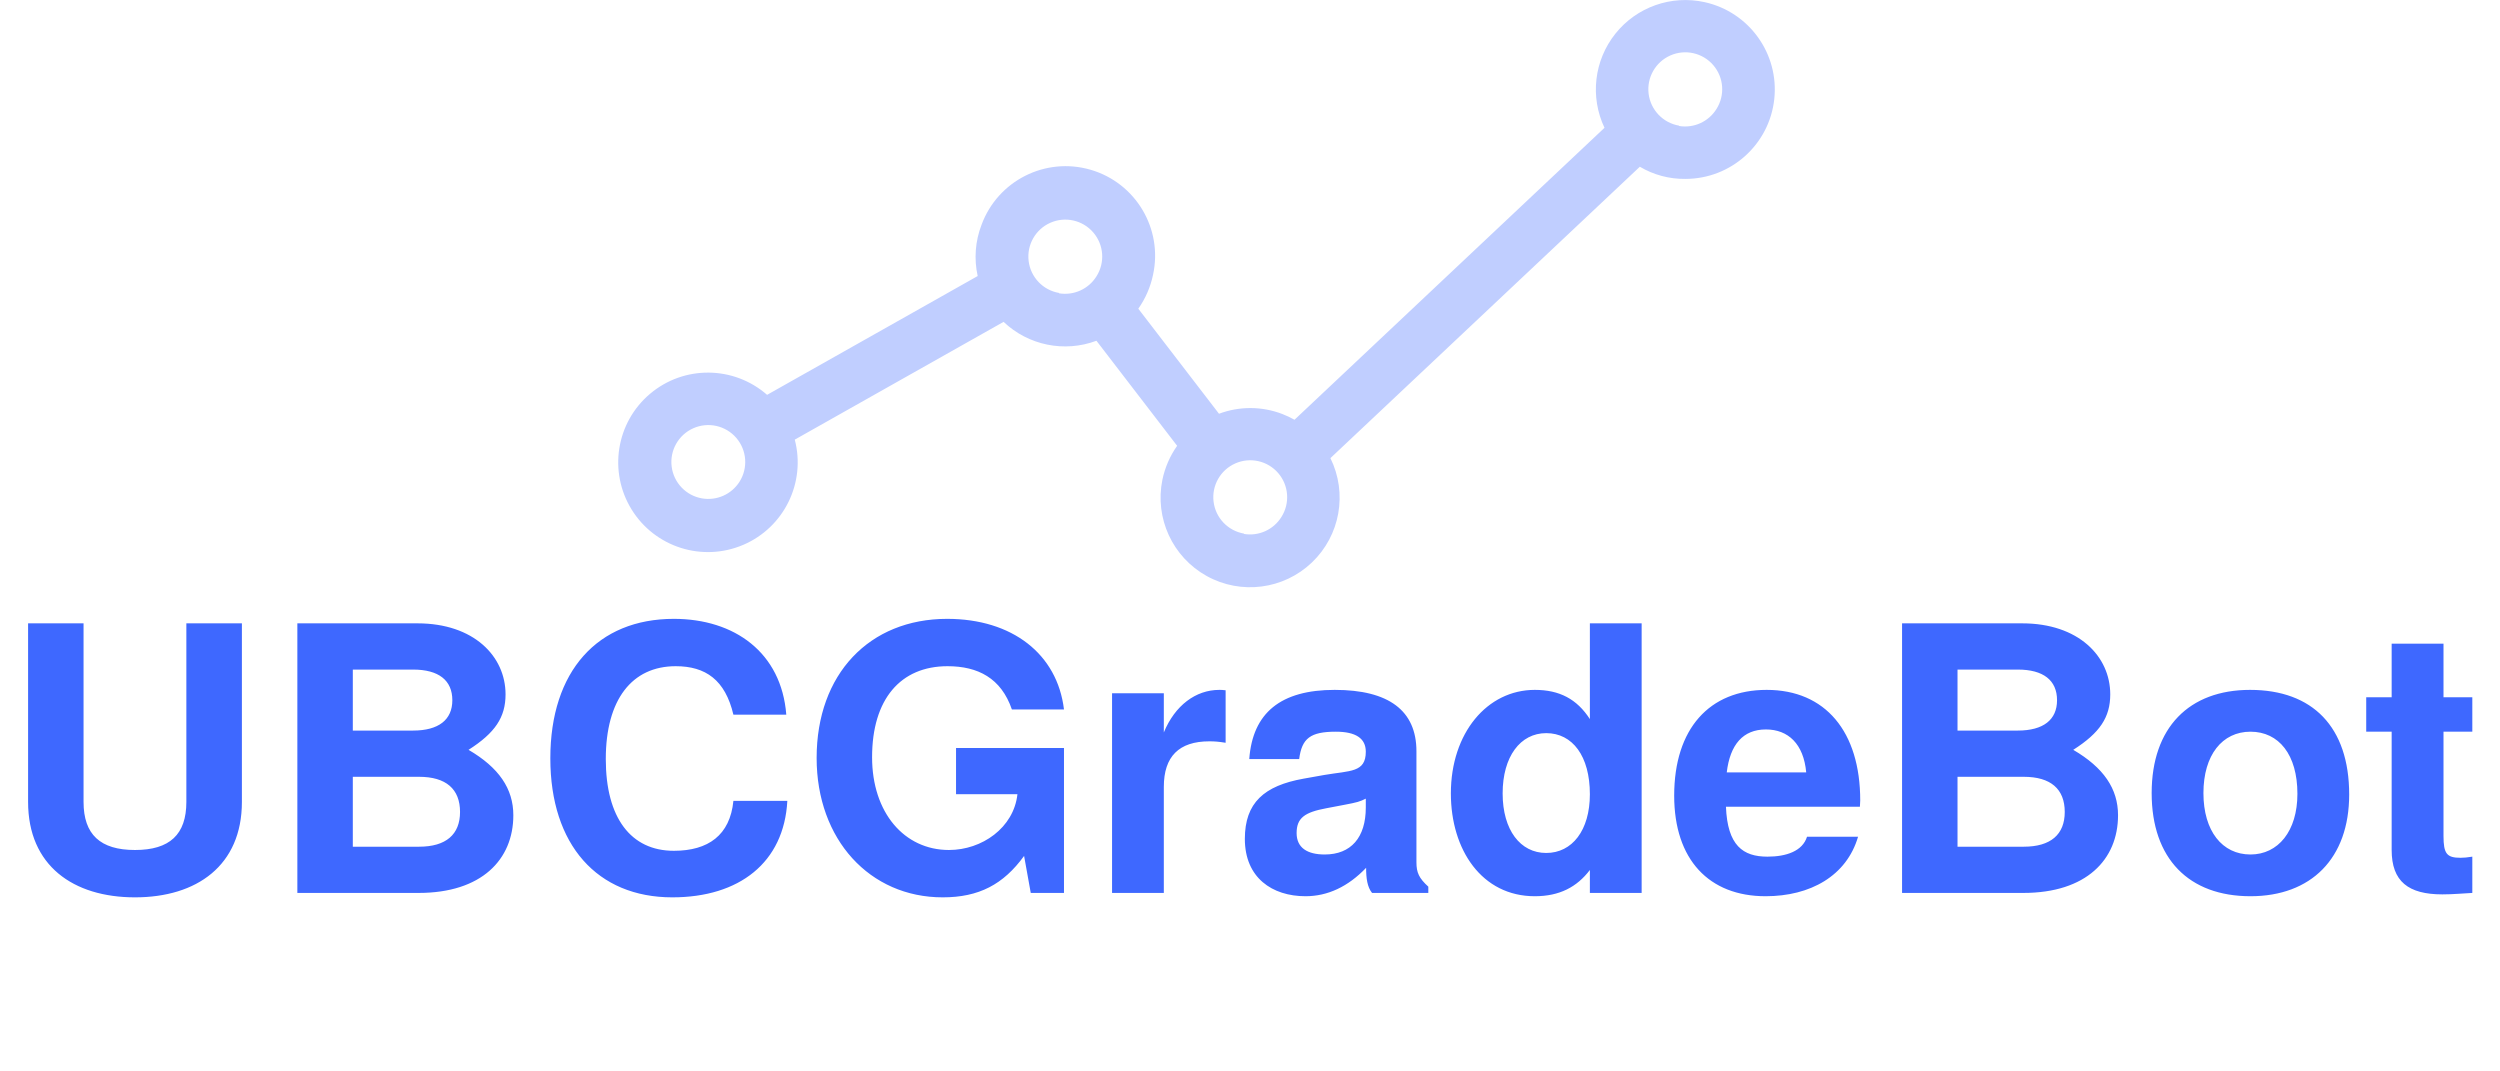
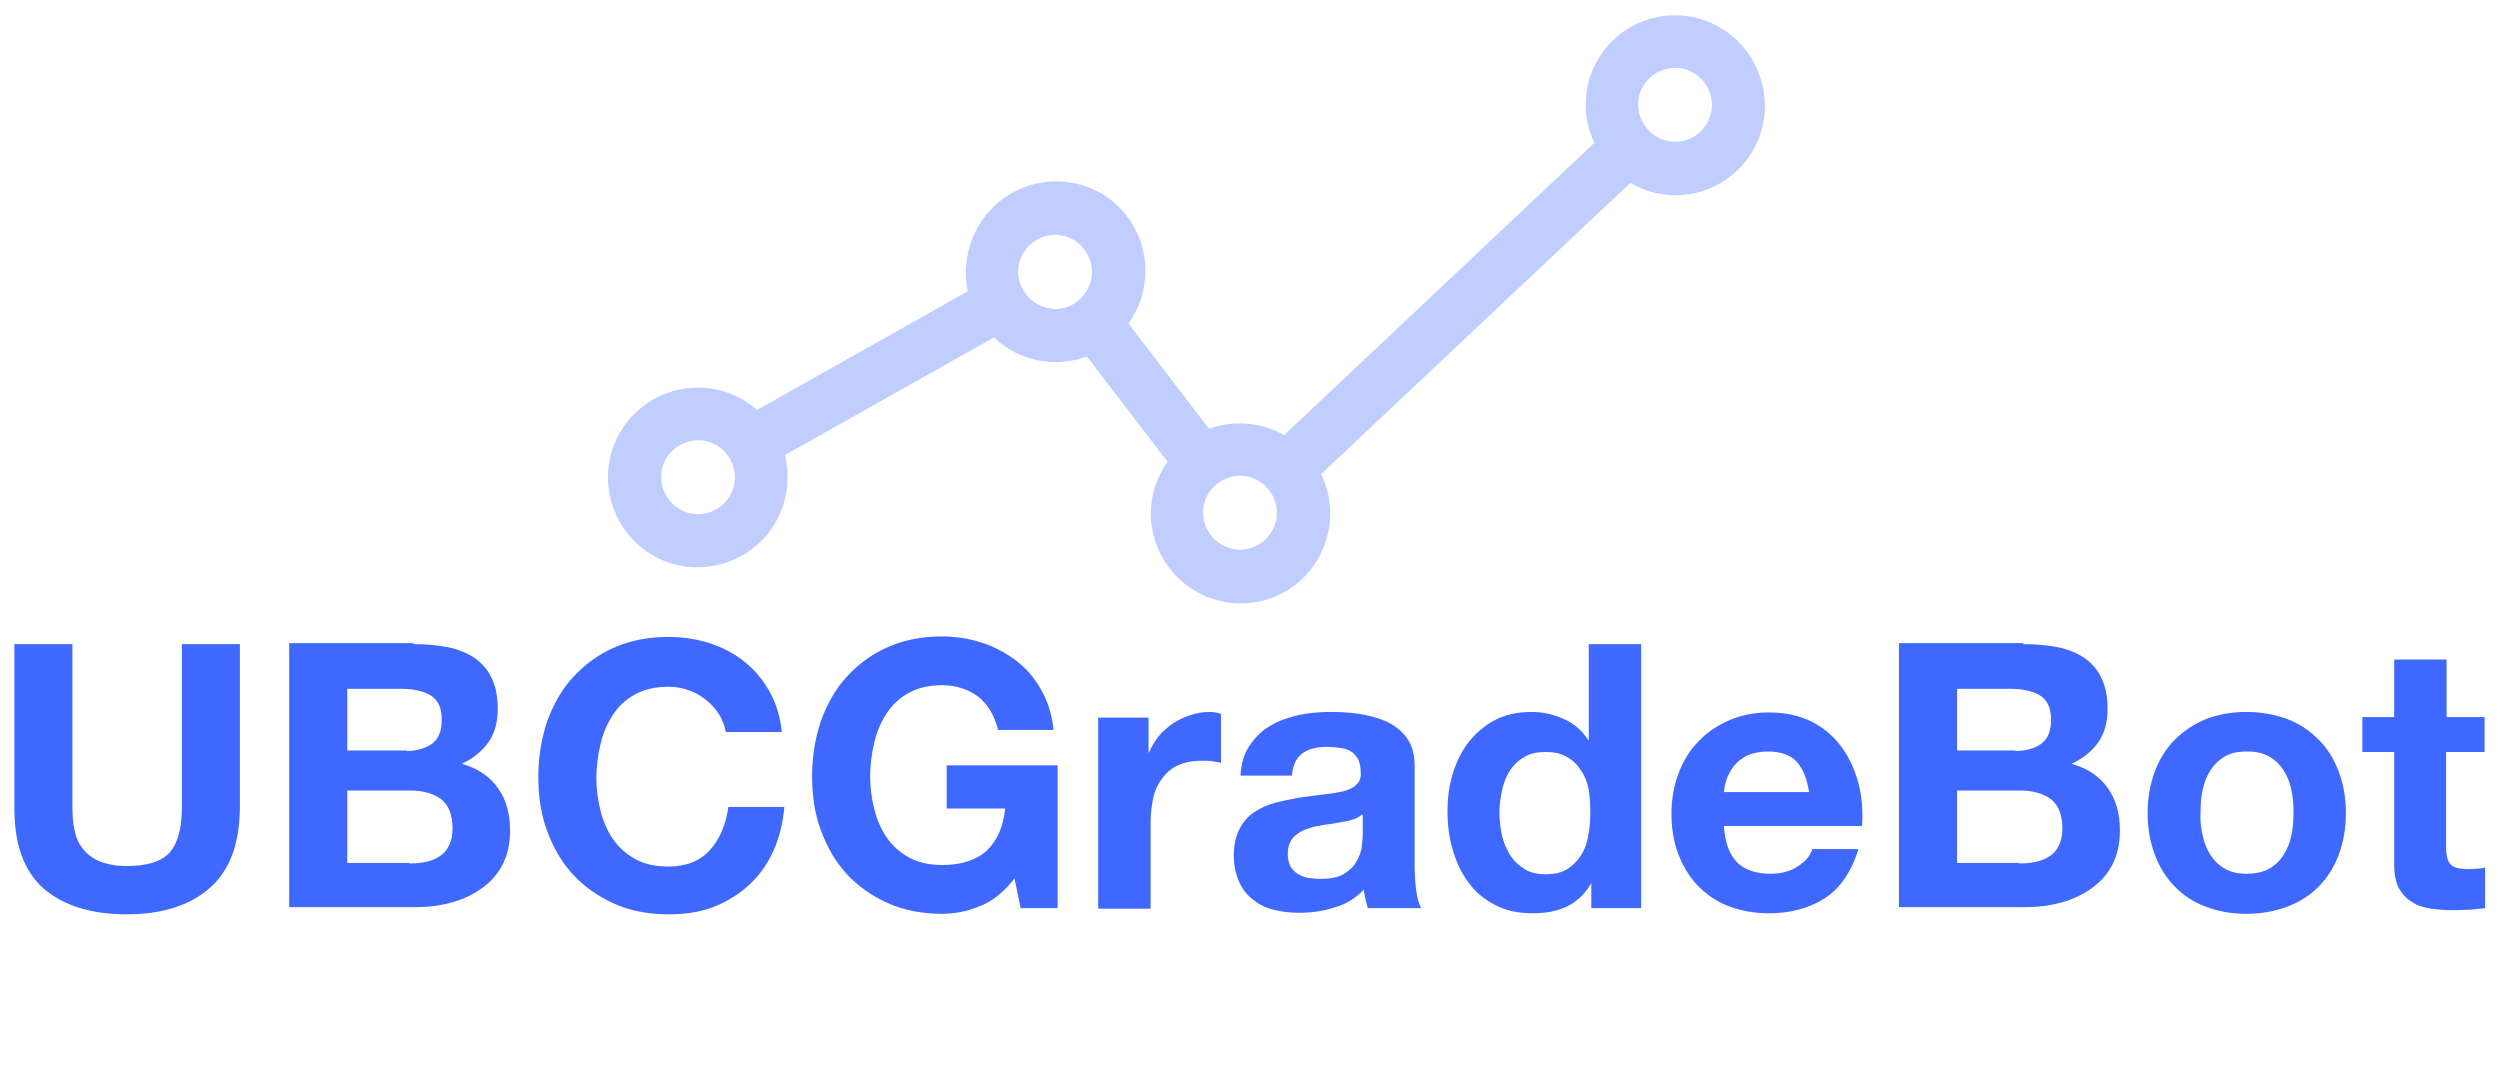
- <svg xmlns="http://www.w3.org/2000/svg" viewBox="0 0 486.71 208.47">
-   <path d="m793.77 267.39a17.41 17.41 0 0 0 -19.5 24.46l-60.35 56.84a18.09 18.09 0 0 0 -2.35-1.11 17.35 17.35 0 0 0 -12.35-.06l-15.71-20.45a17.71 17.71 0 0 0 2.87-6.61 17.43 17.43 0 0 0 -33.38-9.75 17.29 17.29 0 0 0 -.76 10l-41 23.13a17.47 17.47 0 1 0 5.39 8.72l40.65-22.93a17.41 17.41 0 0 0 18.08 3.68l15.71 20.45a17.71 17.71 0 0 0 -2.87 6.61 17.43 17.43 0 1 0 32.71-4.21l60.24-56.73a16.93 16.93 0 0 0 8.85 2.37 17.41 17.41 0 0 0 3.77-34.41zm-195.19 96.61a7.19 7.19 0 1 1 7.29-3.24 7.2 7.2 0 0 1 -7.29 3.24zm69.49-40a7.19 7.19 0 1 1 7.3-3.24 7.2 7.2 0 0 1 -7.3 3.31zm36 46.85a7.19 7.19 0 1 1 7.3-3.23 7.19 7.19 0 0 1 -7.29 3.3zm84.71-79.42a7.19 7.19 0 1 1 7.29-3.24 7.2 7.2 0 0 1 -7.28 3.31z" fill="#c0ceff" transform="translate(-461.9 -266.97)" />
-   <text fill="#3e68ff" font-family="HelveticaNeue-Bold, Helvetica Neue" font-size="72" font-weight="700" transform="translate(0 173.84)">UBCGradeBot</text>
+ <svg xmlns="http://www.w3.org/2000/svg" version="1.1" id="Layer_1" x="0px" y="0px" viewBox="0 0 486.7 208.5" style="enable-background:new 0 0 486.7 208.5;" xml:space="preserve">
+   <style type="text/css">
+ 	.st0{fill:#C0CEFF;}
+ 	.st1{enable-background:new    ;}
+ 	.st2{fill:#3E68FF;}
+ </style>
+   <path class="st0" d="M329.9,3.4c-9.4-2.1-18.7,3.8-20.8,13.2c-0.8,3.8-0.4,7.7,1.3,11.2L250,84.7c-0.8-0.4-1.5-0.8-2.3-1.1  c-4-1.5-8.4-1.6-12.3-0.1l-15.7-20.5c1.4-2,2.4-4.2,2.9-6.6c2-9.4-3.9-18.7-13.3-20.7c-8.5-1.8-17,2.8-20.1,11  c-1.2,3.2-1.5,6.7-0.8,10l-41,23.1c-7.3-6.4-18.3-5.6-24.7,1.6c-6.4,7.3-5.6,18.3,1.6,24.7s18.3,5.6,24.7-1.6  c3.8-4.4,5.2-10.3,3.8-15.9l40.7-22.9c4.8,4.6,11.8,6,18.1,3.7l15.7,20.5c-1.4,2-2.4,4.2-2.9,6.6c-1.9,9.4,4.1,18.6,13.6,20.6  s18.6-4.1,20.6-13.6c0.8-3.8,0.3-7.7-1.4-11.2l60.2-56.7c2.7,1.6,5.7,2.4,8.8,2.4c9.6,0,17.4-7.8,17.4-17.4  C343.5,12.3,337.9,5.2,329.9,3.4L329.9,3.4z M134.7,100c-3.9-0.7-6.5-4.4-5.9-8.3s4.4-6.5,8.3-5.9c3.9,0.7,6.5,4.4,5.9,8.3  c-0.2,0.9-0.5,1.8-1,2.6C140.4,99.2,137.5,100.5,134.7,100z M204.2,60c-3.9-0.7-6.5-4.4-5.9-8.3c0.7-3.9,4.4-6.5,8.3-5.9  c3.9,0.7,6.5,4.4,5.9,8.3c-0.2,0.9-0.5,1.8-1,2.6C209.9,59.3,207,60.6,204.2,60L204.2,60z M240.2,106.9c-3.9-0.7-6.5-4.4-5.9-8.3  c0.7-3.9,4.4-6.5,8.3-5.9c3.9,0.7,6.5,4.4,5.9,8.3c-0.2,0.9-0.5,1.8-1,2.6C245.9,106.1,243.1,107.4,240.2,106.9L240.2,106.9z   M324.9,27.5c-3.9-0.7-6.5-4.4-5.9-8.3s4.4-6.5,8.3-5.9c3.9,0.7,6.5,4.4,5.9,8.3c-0.2,0.9-0.5,1.8-1,2.6  C330.6,26.7,327.8,28,324.9,27.5L324.9,27.5z" />
+   <g class="st1">
+     <path class="st2" d="M40.8,172.9c-3.9,3.4-9.3,5.1-16.1,5.1c-7,0-12.3-1.7-16.2-5c-3.8-3.4-5.7-8.5-5.7-15.6v-32h11.3v32   c0,1.4,0.1,2.8,0.4,4.1c0.2,1.3,0.7,2.5,1.5,3.6c0.8,1,1.8,1.9,3.2,2.5c1.4,0.6,3.2,1,5.5,1c4,0,6.8-0.9,8.4-2.7   c1.5-1.8,2.3-4.6,2.3-8.5v-32h11.3v32C46.6,164.4,44.7,169.5,40.8,172.9z" />
+     <path class="st2" d="M80.5,125.4c2.4,0,4.7,0.2,6.7,0.6c2,0.4,3.7,1.1,5.2,2.1c1.4,1,2.6,2.3,3.3,3.9c0.8,1.6,1.2,3.6,1.2,6   c0,2.6-0.6,4.8-1.8,6.5c-1.2,1.7-2.9,3.1-5.2,4.2c3.2,0.9,5.5,2.5,7.1,4.8c1.6,2.3,2.3,5,2.3,8.2c0,2.6-0.5,4.8-1.5,6.7   c-1,1.9-2.4,3.4-4.1,4.6c-1.7,1.2-3.6,2.1-5.8,2.7c-2.2,0.6-4.4,0.9-6.7,0.9H56.3v-51.4H80.5z M79.1,146.2c2,0,3.7-0.5,5-1.4   c1.3-1,1.9-2.5,1.9-4.7c0-1.2-0.2-2.2-0.6-3c-0.4-0.8-1-1.4-1.7-1.8c-0.7-0.4-1.5-0.7-2.5-0.9c-0.9-0.2-1.9-0.3-2.9-0.3H67.6v12   H79.1z M79.7,168.1c1.1,0,2.2-0.1,3.2-0.3c1-0.2,1.9-0.6,2.7-1.1c0.8-0.5,1.4-1.2,1.8-2.1c0.5-0.9,0.7-2,0.7-3.3   c0-2.6-0.7-4.5-2.2-5.7c-1.5-1.1-3.5-1.7-5.9-1.7H67.6v14.1H79.7z" />
+     <path class="st2" d="M140,139.1c-0.7-1.1-1.5-2-2.5-2.8c-1-0.8-2.1-1.5-3.4-1.9c-1.3-0.5-2.6-0.7-4-0.7c-2.5,0-4.7,0.5-6.5,1.5   c-1.8,1-3.2,2.3-4.3,4c-1.1,1.7-1.9,3.5-2.4,5.7c-0.5,2.1-0.8,4.3-0.8,6.6c0,2.2,0.3,4.3,0.8,6.3c0.5,2,1.3,3.9,2.4,5.5   c1.1,1.6,2.5,2.9,4.3,3.9c1.8,1,3.9,1.5,6.5,1.5c3.5,0,6.2-1.1,8.1-3.2c1.9-2.1,3.1-4.9,3.6-8.4h10.9c-0.3,3.2-1,6.1-2.2,8.7   c-1.2,2.6-2.8,4.8-4.8,6.6c-2,1.8-4.3,3.2-6.9,4.2c-2.6,1-5.5,1.4-8.7,1.4c-3.9,0-7.5-0.7-10.6-2.1c-3.1-1.4-5.8-3.3-8-5.7   c-2.2-2.4-3.8-5.2-5-8.5c-1.2-3.2-1.7-6.7-1.7-10.5c0-3.8,0.6-7.4,1.7-10.7c1.2-3.3,2.8-6.2,5-8.6c2.2-2.4,4.8-4.4,8-5.8   c3.1-1.4,6.7-2.1,10.6-2.1c2.8,0,5.5,0.4,8,1.2c2.5,0.8,4.8,2,6.8,3.6c2,1.6,3.6,3.5,4.9,5.8c1.3,2.3,2.1,4.9,2.4,7.9h-10.9   C141.1,141.4,140.7,140.2,140,139.1z" />
+     <path class="st2" d="M190.8,176.4c-2.4,1-4.9,1.5-7.4,1.5c-3.9,0-7.5-0.7-10.6-2.1c-3.1-1.4-5.8-3.3-8-5.7c-2.2-2.4-3.8-5.2-5-8.5   c-1.2-3.2-1.7-6.7-1.7-10.5c0-3.8,0.6-7.4,1.7-10.7c1.2-3.3,2.8-6.2,5-8.6c2.2-2.4,4.8-4.4,8-5.8c3.1-1.4,6.7-2.1,10.6-2.1   c2.6,0,5.2,0.4,7.7,1.2c2.5,0.8,4.7,2,6.7,3.5c2,1.5,3.6,3.4,4.9,5.7c1.3,2.3,2.1,4.8,2.4,7.8h-10.8c-0.7-2.9-2-5-3.9-6.5   c-1.9-1.4-4.2-2.2-7-2.2c-2.5,0-4.7,0.5-6.5,1.5c-1.8,1-3.2,2.3-4.3,4c-1.1,1.7-1.9,3.5-2.4,5.7c-0.5,2.1-0.8,4.3-0.8,6.6   c0,2.2,0.3,4.3,0.8,6.3c0.5,2,1.3,3.9,2.4,5.5c1.1,1.6,2.5,2.9,4.3,3.9c1.8,1,3.9,1.5,6.5,1.5c3.7,0,6.6-0.9,8.7-2.8   c2-1.9,3.2-4.6,3.6-8.2h-11.4V149h21.6v27.8h-7.2l-1.2-5.8C195.5,173.6,193.3,175.4,190.8,176.4z" />
+     <path class="st2" d="M223.6,139.6v6.9h0.1c0.5-1.2,1.1-2.2,1.9-3.2c0.8-1,1.8-1.8,2.8-2.5c1.1-0.7,2.2-1.2,3.4-1.6   c1.2-0.4,2.4-0.6,3.7-0.6c0.7,0,1.4,0.1,2.2,0.4v9.5c-0.5-0.1-1.1-0.2-1.7-0.3c-0.7-0.1-1.3-0.1-1.9-0.1c-1.9,0-3.5,0.3-4.8,0.9   c-1.3,0.6-2.3,1.5-3.1,2.6s-1.4,2.3-1.7,3.8c-0.3,1.4-0.5,3-0.5,4.7v16.8h-10.2v-37.2H223.6z" />
+     <path class="st2" d="M241.5,151.1c0.1-2.4,0.7-4.4,1.8-6s2.4-2.9,4-3.8c1.6-1,3.5-1.6,5.5-2.1c2-0.4,4.1-0.6,6.2-0.6   c1.9,0,3.8,0.1,5.7,0.4c1.9,0.3,3.7,0.8,5.3,1.5c1.6,0.8,2.9,1.8,3.9,3.2s1.5,3.2,1.5,5.4v19.4c0,1.7,0.1,3.3,0.3,4.8   c0.2,1.5,0.5,2.7,1,3.5h-10.4c-0.2-0.6-0.3-1.2-0.5-1.8c-0.1-0.6-0.2-1.2-0.3-1.8c-1.6,1.7-3.6,2.9-5.8,3.5c-2.2,0.7-4.5,1-6.8,1   c-1.8,0-3.4-0.2-5-0.6s-2.9-1.1-4-2c-1.2-0.9-2.1-2.1-2.7-3.5c-0.6-1.4-1-3-1-5c0-2.1,0.4-3.9,1.1-5.2c0.7-1.4,1.7-2.5,2.9-3.3   c1.2-0.8,2.5-1.4,4-1.8c1.5-0.4,3-0.7,4.6-1c1.5-0.2,3-0.4,4.5-0.6c1.5-0.1,2.8-0.4,4-0.6c1.2-0.3,2.1-0.7,2.7-1.3   c0.7-0.6,1-1.4,0.9-2.4c0-1.1-0.2-2-0.5-2.6c-0.4-0.6-0.8-1.2-1.4-1.5c-0.6-0.4-1.3-0.6-2.1-0.7c-0.8-0.1-1.6-0.2-2.6-0.2   c-2,0-3.6,0.4-4.8,1.3c-1.2,0.9-1.8,2.3-2,4.3H241.5z M265.1,158.6c-0.4,0.4-1,0.7-1.6,0.9c-0.6,0.2-1.3,0.4-2.1,0.5   c-0.7,0.1-1.5,0.3-2.3,0.4c-0.8,0.1-1.6,0.2-2.4,0.4c-0.8,0.1-1.5,0.3-2.3,0.6c-0.7,0.2-1.4,0.6-1.9,1c-0.6,0.4-1,0.9-1.3,1.5   c-0.3,0.6-0.5,1.4-0.5,2.4c0,0.9,0.2,1.7,0.5,2.3c0.3,0.6,0.8,1.1,1.4,1.5c0.6,0.4,1.2,0.6,2,0.8c0.8,0.1,1.6,0.2,2.4,0.2   c2,0,3.6-0.3,4.7-1c1.1-0.7,1.9-1.5,2.4-2.4c0.5-0.9,0.9-1.9,1-2.8c0.1-1,0.2-1.7,0.2-2.3V158.6z" />
+     <path class="st2" d="M309.7,172.1c-1.2,2-2.8,3.5-4.7,4.4c-1.9,0.9-4.1,1.3-6.6,1.3c-2.8,0-5.2-0.5-7.3-1.6   c-2.1-1.1-3.9-2.5-5.2-4.4c-1.4-1.8-2.4-4-3.1-6.4c-0.7-2.4-1-4.9-1-7.5c0-2.5,0.3-4.9,1-7.2c0.7-2.3,1.7-4.4,3.1-6.2   c1.4-1.8,3.1-3.2,5.1-4.3c2.1-1.1,4.5-1.6,7.2-1.6c2.2,0,4.3,0.5,6.3,1.4c2,0.9,3.6,2.3,4.7,4.1h0.1v-18.7h10.2v51.4h-9.7v-4.8   H309.7z M309.3,153.7c-0.3-1.4-0.8-2.7-1.5-3.7c-0.7-1.1-1.6-2-2.7-2.6c-1.1-0.7-2.5-1-4.2-1s-3.1,0.3-4.2,1   c-1.2,0.7-2.1,1.6-2.8,2.7c-0.7,1.1-1.2,2.4-1.5,3.8c-0.3,1.4-0.5,2.9-0.5,4.4c0,1.4,0.2,2.9,0.5,4.3c0.3,1.4,0.9,2.7,1.6,3.9   c0.7,1.1,1.7,2,2.8,2.7c1.1,0.7,2.5,1,4.1,1c1.7,0,3.1-0.3,4.2-1c1.1-0.7,2-1.6,2.7-2.7c0.7-1.1,1.2-2.4,1.4-3.9   c0.3-1.4,0.4-2.9,0.4-4.5S309.5,155.1,309.3,153.7z" />
+     <path class="st2" d="M338.2,167.9c1.5,1.5,3.7,2.2,6.6,2.2c2.1,0,3.8-0.5,5.3-1.5c1.5-1,2.4-2.1,2.7-3.3h9   c-1.4,4.5-3.6,7.7-6.6,9.6c-3,1.9-6.6,2.9-10.8,2.9c-2.9,0-5.6-0.5-7.9-1.4c-2.4-0.9-4.3-2.3-6-4c-1.6-1.7-2.9-3.8-3.8-6.2   c-0.9-2.4-1.3-5-1.3-7.9c0-2.8,0.5-5.4,1.4-7.8c0.9-2.4,2.2-4.5,3.9-6.2c1.7-1.8,3.7-3.1,6-4.1c2.3-1,4.9-1.5,7.7-1.5   c3.2,0,5.9,0.6,8.3,1.8c2.4,1.2,4.3,2.9,5.8,4.9c1.5,2.1,2.6,4.4,3.3,7.1c0.7,2.6,0.9,5.4,0.7,8.3h-26.9   C335.8,164,336.7,166.4,338.2,167.9z M349.8,148.3c-1.2-1.3-3.1-2-5.6-2c-1.6,0-3,0.3-4.1,0.8c-1.1,0.6-1.9,1.2-2.6,2.1   c-0.6,0.8-1.1,1.7-1.4,2.6c-0.3,0.9-0.4,1.7-0.5,2.4h16.6C351.8,151.6,351,149.7,349.8,148.3z" />
+     <path class="st2" d="M393.9,125.4c2.4,0,4.7,0.2,6.7,0.6c2,0.4,3.7,1.1,5.2,2.1c1.4,1,2.6,2.3,3.3,3.9c0.8,1.6,1.2,3.6,1.2,6   c0,2.6-0.6,4.8-1.8,6.5c-1.2,1.7-2.9,3.1-5.2,4.2c3.2,0.9,5.5,2.5,7.1,4.8c1.6,2.3,2.3,5,2.3,8.2c0,2.6-0.5,4.8-1.5,6.7   c-1,1.9-2.4,3.4-4.1,4.6c-1.7,1.2-3.6,2.1-5.8,2.7c-2.2,0.6-4.4,0.9-6.7,0.9h-24.9v-51.4H393.9z M392.4,146.2c2,0,3.7-0.5,5-1.4   c1.3-1,1.9-2.5,1.9-4.7c0-1.2-0.2-2.2-0.6-3c-0.4-0.8-1-1.4-1.7-1.8c-0.7-0.4-1.5-0.7-2.5-0.9c-0.9-0.2-1.9-0.3-2.9-0.3H381v12   H392.4z M393.1,168.1c1.1,0,2.2-0.1,3.2-0.3c1-0.2,1.9-0.6,2.7-1.1c0.8-0.5,1.4-1.2,1.8-2.1c0.5-0.9,0.7-2,0.7-3.3   c0-2.6-0.7-4.5-2.2-5.7c-1.5-1.1-3.5-1.7-5.9-1.7H381v14.1H393.1z" />
+     <path class="st2" d="M419.5,150.2c0.9-2.4,2.2-4.5,3.9-6.2c1.7-1.7,3.7-3,6-4c2.4-0.9,5-1.4,7.9-1.4c2.9,0,5.6,0.5,8,1.4   c2.4,0.9,4.4,2.3,6.1,4c1.7,1.7,3,3.8,3.9,6.2c0.9,2.4,1.4,5.1,1.4,8.1c0,3-0.5,5.7-1.4,8.1c-0.9,2.4-2.2,4.5-3.9,6.2   c-1.7,1.7-3.7,3-6.1,3.9c-2.4,0.9-5,1.4-8,1.4c-2.9,0-5.6-0.5-7.9-1.4c-2.4-0.9-4.4-2.2-6-3.9c-1.7-1.7-3-3.8-3.9-6.2   c-0.9-2.4-1.4-5.1-1.4-8.1C418.1,155.3,418.6,152.6,419.5,150.2z M428.8,162.6c0.3,1.4,0.8,2.7,1.5,3.8c0.7,1.1,1.6,2,2.8,2.7   c1.2,0.7,2.6,1,4.3,1c1.7,0,3.2-0.3,4.4-1c1.2-0.7,2.1-1.6,2.8-2.7c0.7-1.1,1.2-2.4,1.5-3.8c0.3-1.4,0.4-2.9,0.4-4.4   c0-1.5-0.1-3-0.4-4.4c-0.3-1.4-0.8-2.7-1.5-3.8c-0.7-1.1-1.6-2-2.8-2.7c-1.2-0.7-2.6-1-4.4-1c-1.7,0-3.2,0.3-4.3,1   c-1.2,0.7-2.1,1.6-2.8,2.7c-0.7,1.1-1.2,2.4-1.5,3.8c-0.3,1.4-0.4,2.9-0.4,4.4C428.3,159.8,428.5,161.2,428.8,162.6z" />
+     <path class="st2" d="M483.7,139.6v6.8h-7.5v18.4c0,1.7,0.3,2.9,0.9,3.5c0.6,0.6,1.7,0.9,3.5,0.9c0.6,0,1.1,0,1.7-0.1   c0.5,0,1-0.1,1.5-0.2v7.9c-0.9,0.1-1.8,0.2-2.9,0.3c-1.1,0-2.1,0.1-3.1,0.1c-1.6,0-3.1-0.1-4.5-0.3s-2.7-0.6-3.7-1.3   c-1.1-0.6-1.9-1.5-2.6-2.7c-0.6-1.2-0.9-2.7-0.9-4.5v-22h-6.2v-6.8h6.2v-11.2h10.2v11.2H483.7z" />
+   </g>
</svg>
